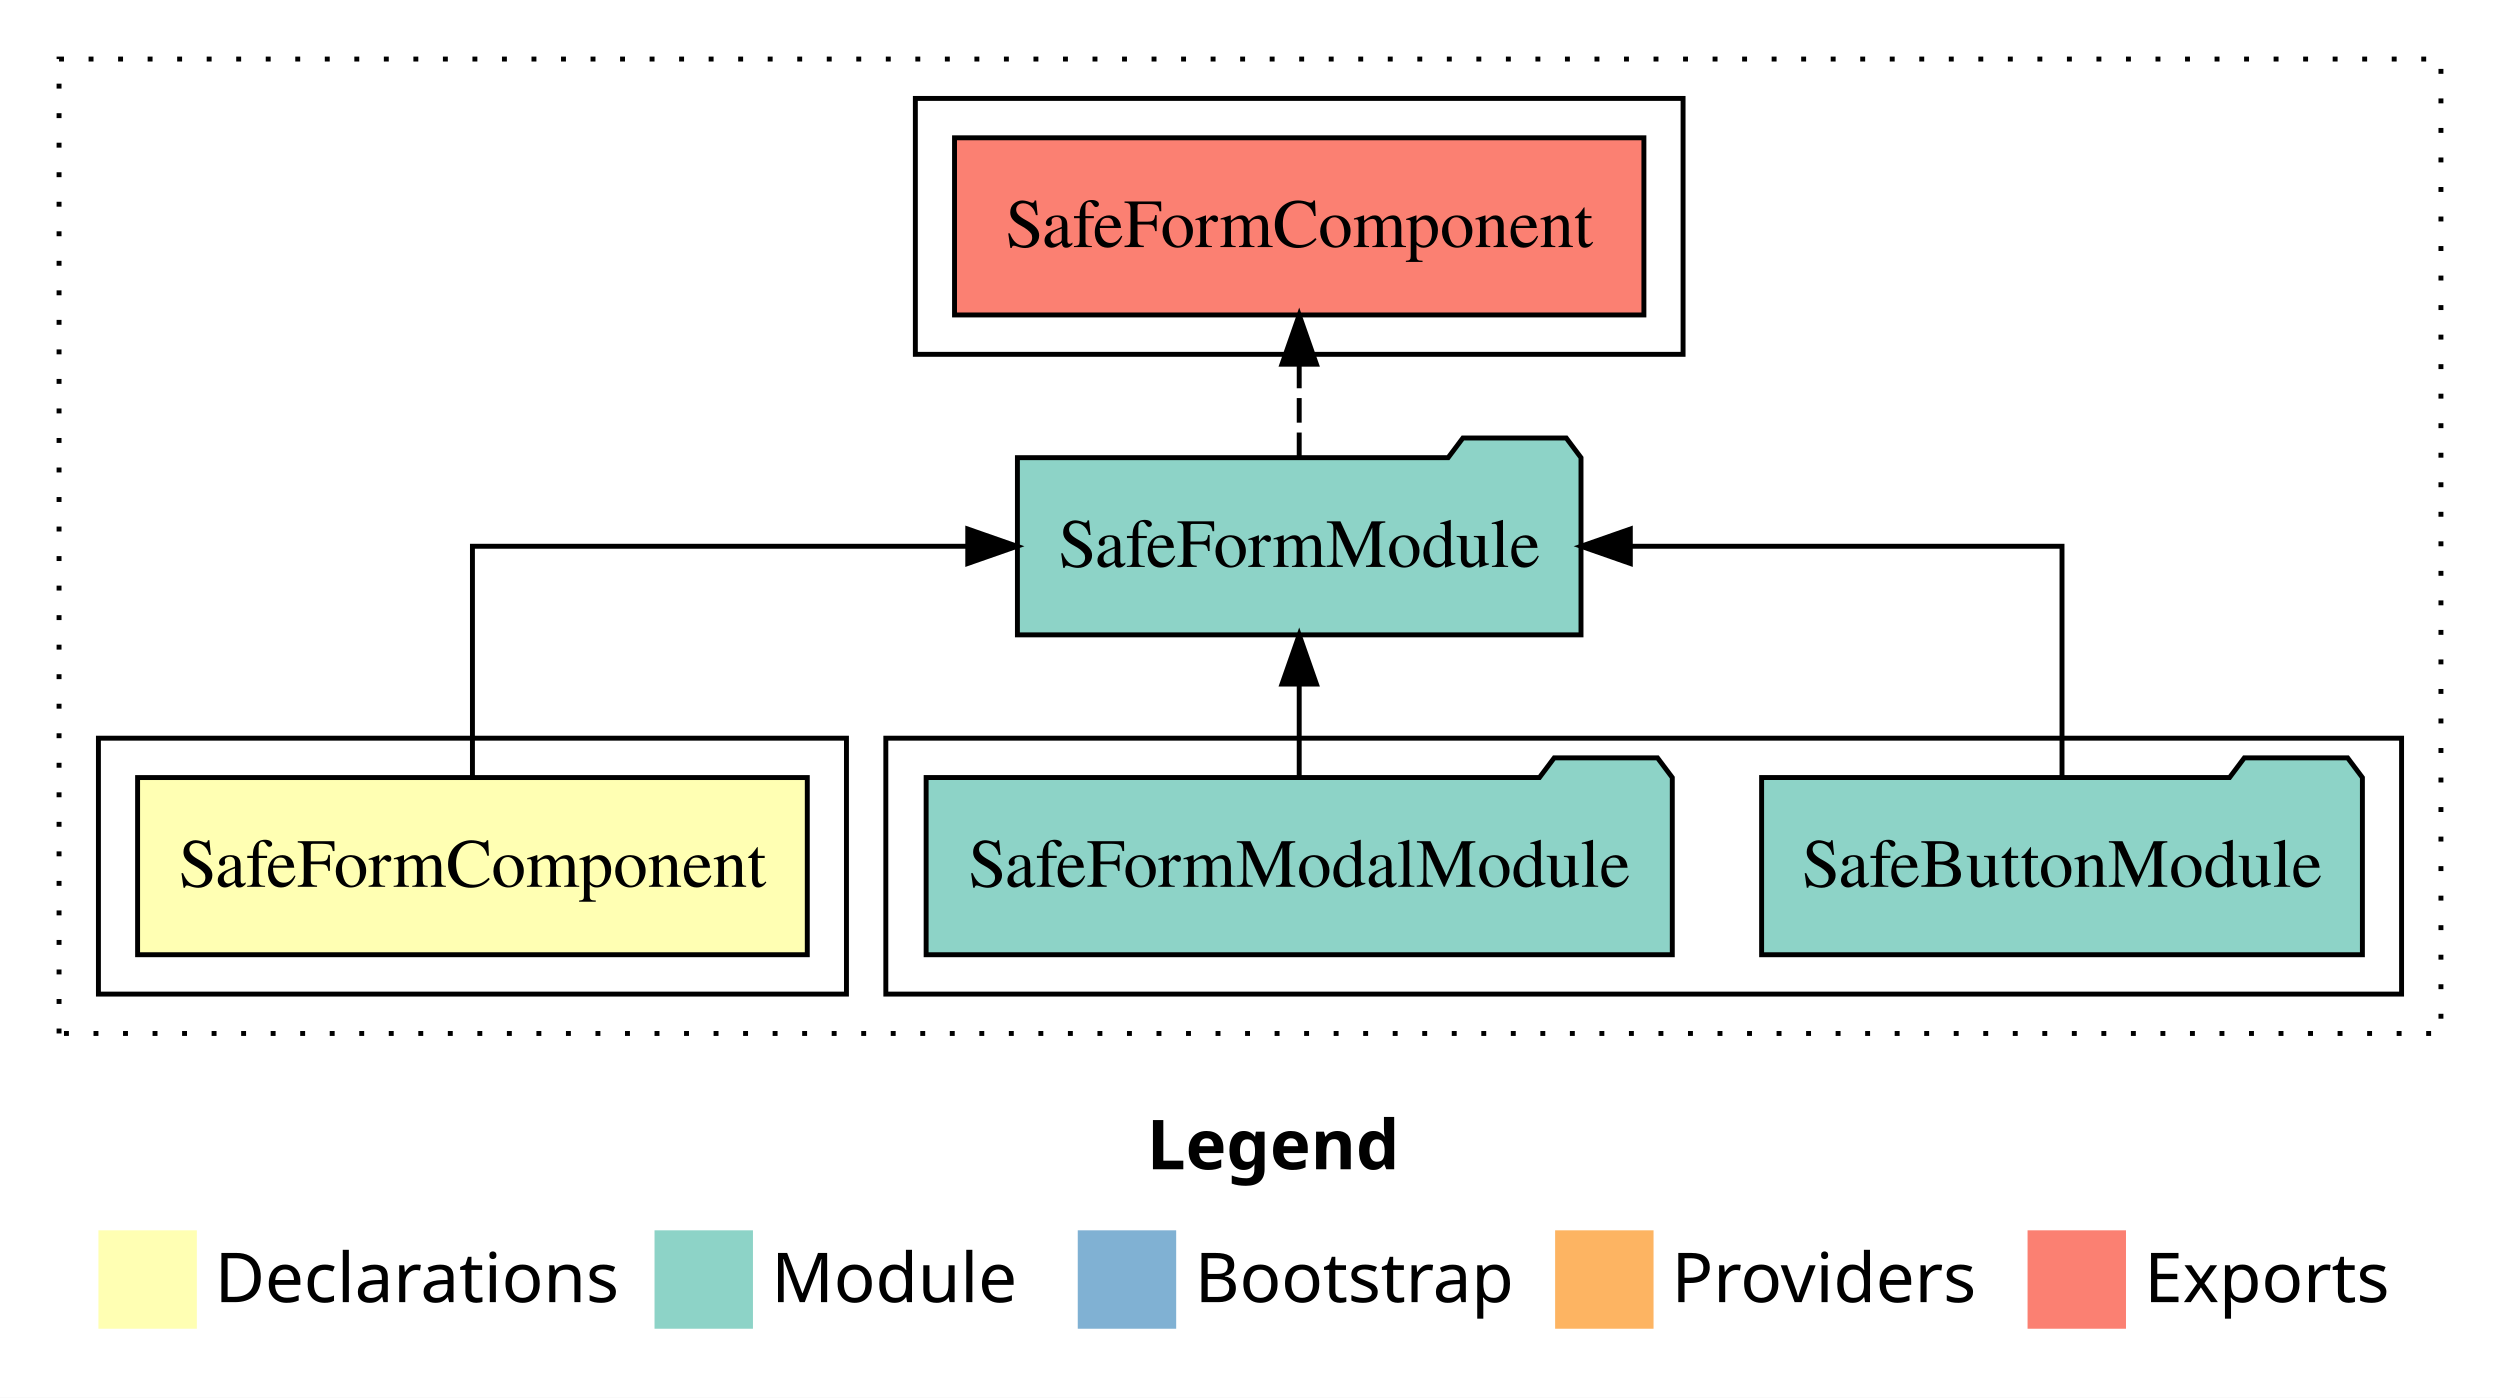
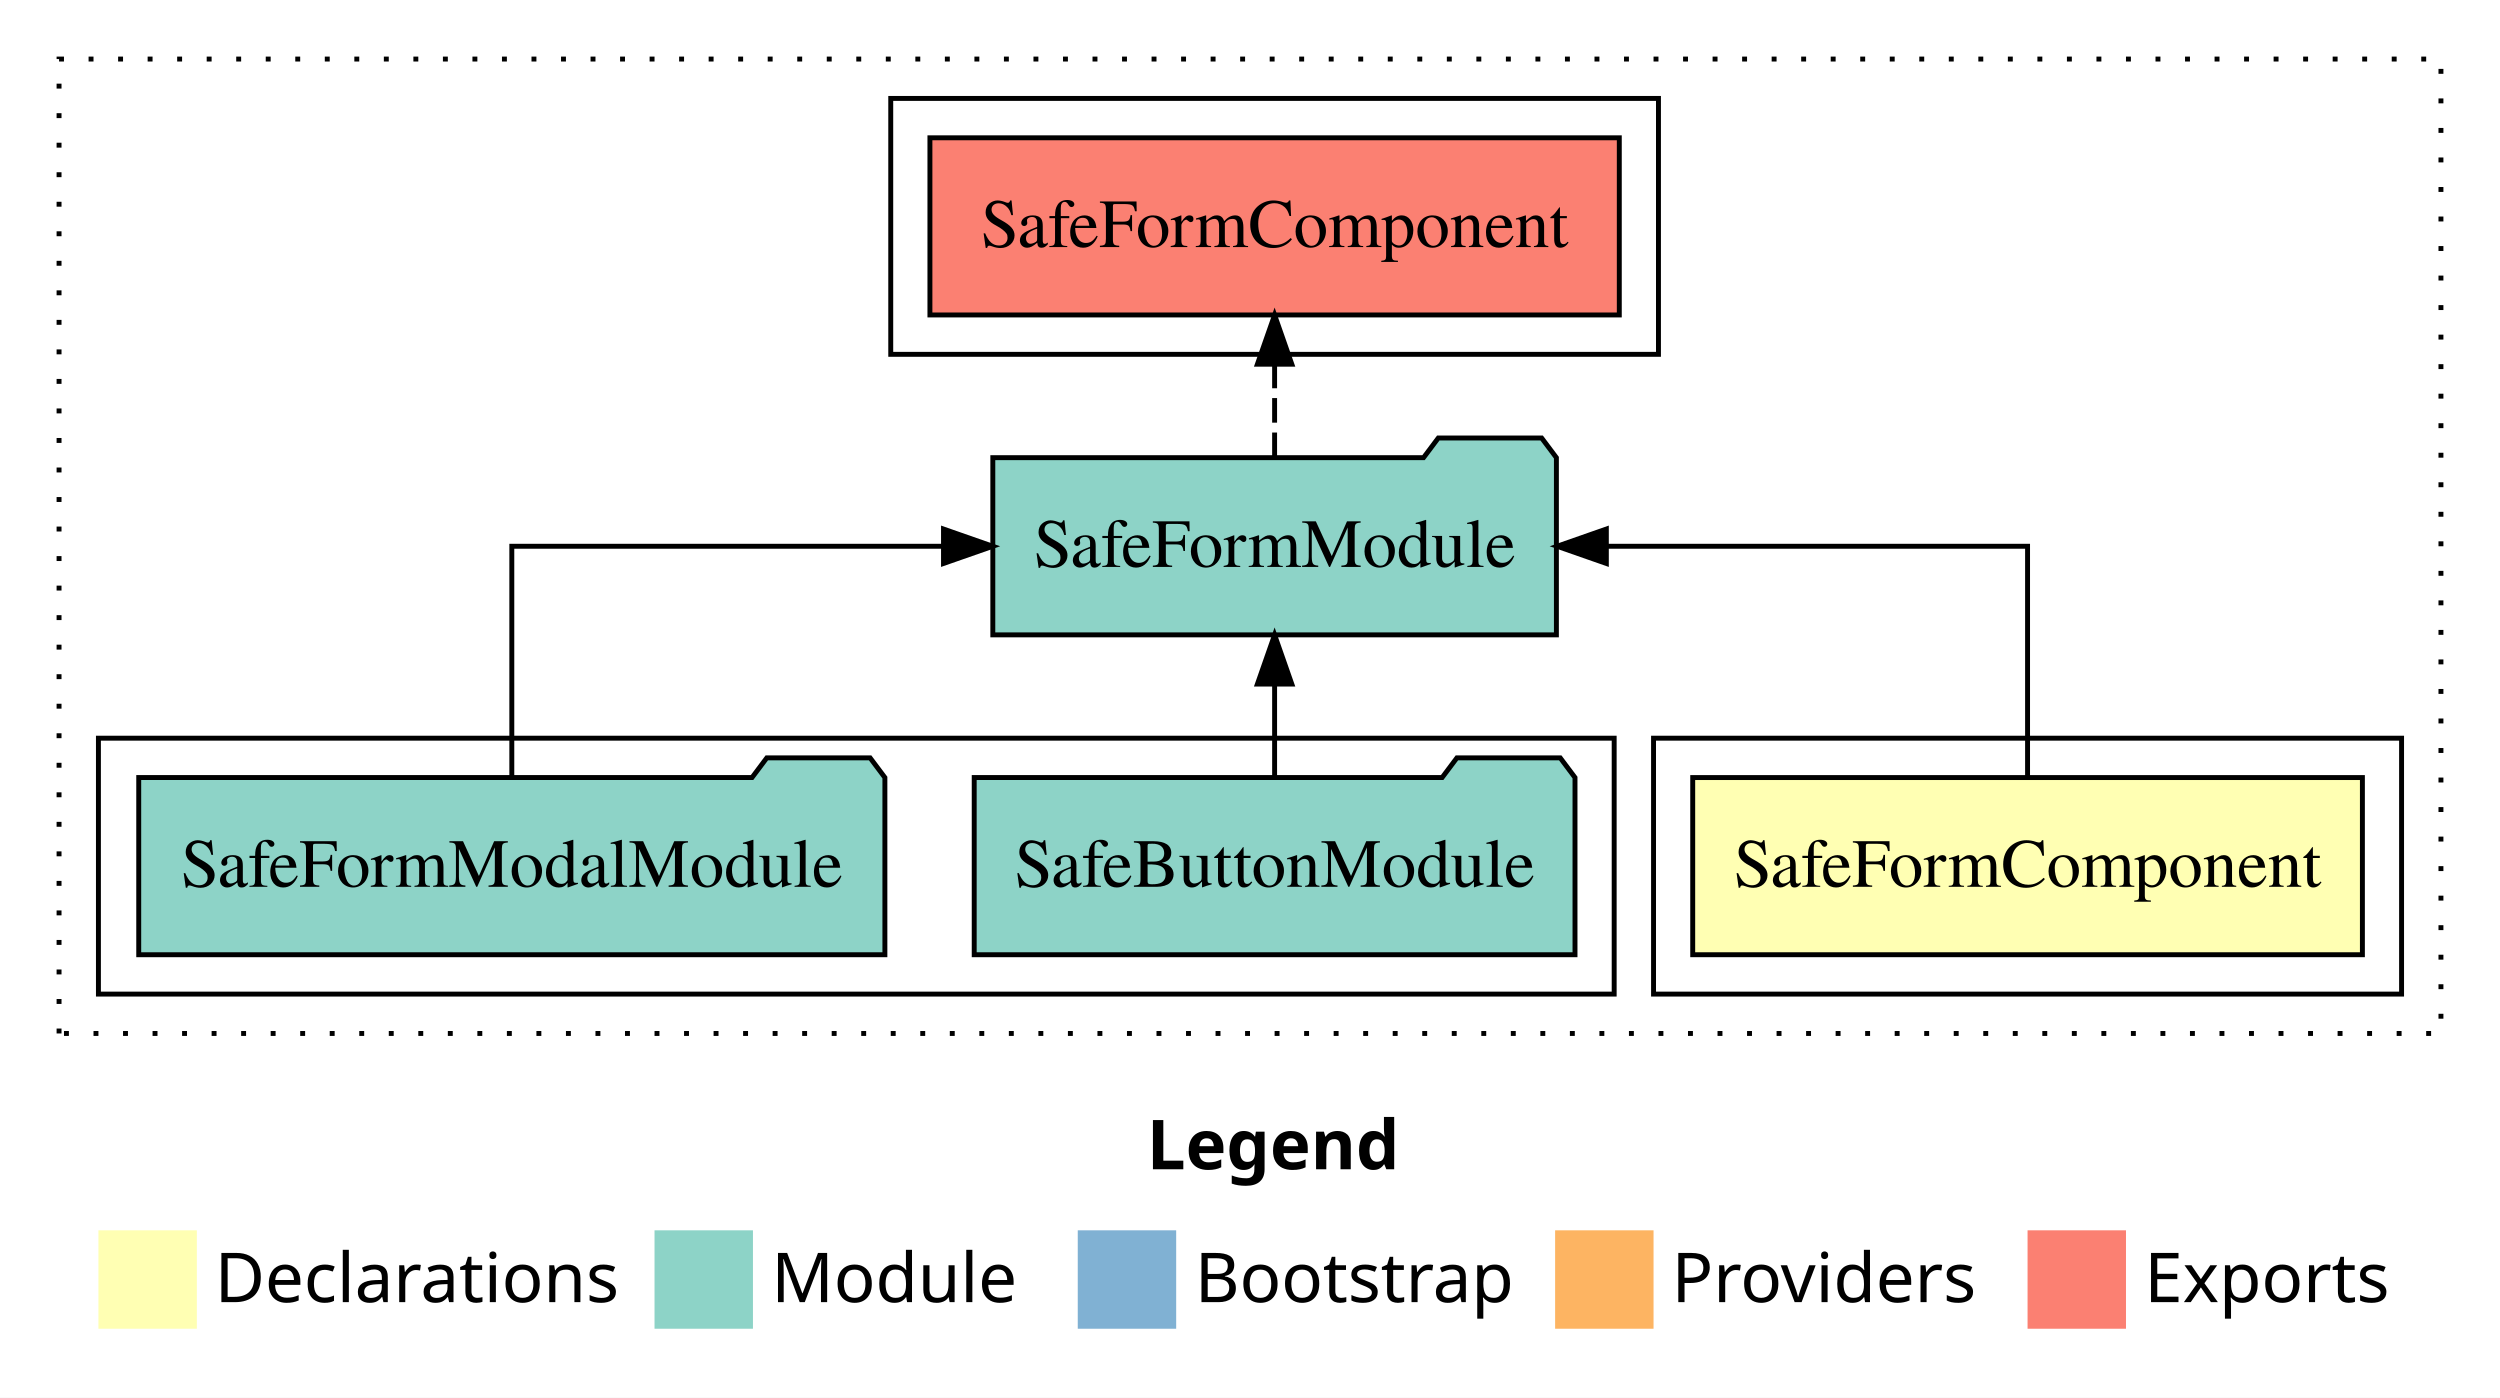
<svg xmlns="http://www.w3.org/2000/svg" width="508pt" height="284pt" viewBox="0.00 0.00 508.00 284.00">
  <g id="graph0" class="graph" transform="scale(1 1) rotate(0) translate(4 280)">
    <polygon fill="white" stroke="transparent" points="-4,4 -4,-280 504,-280 504,4 -4,4" />
    <text text-anchor="start" x="229.01" y="-42.4" font-family="sans-serif" font-weight="bold" font-size="14.00">Legend</text>
    <polygon fill="#ffffb3" stroke="transparent" points="16,-10 16,-30 36,-30 36,-10 16,-10" />
    <text text-anchor="start" x="39.63" y="-15.4" font-family="sans-serif" font-size="14.00">  Declarations</text>
    <polygon fill="#8dd3c7" stroke="transparent" points="129,-10 129,-30 149,-30 149,-10 129,-10" />
    <text text-anchor="start" x="152.73" y="-15.4" font-family="sans-serif" font-size="14.00">  Module</text>
    <polygon fill="#80b1d3" stroke="transparent" points="215,-10 215,-30 235,-30 235,-10 215,-10" />
    <text text-anchor="start" x="238.78" y="-15.4" font-family="sans-serif" font-size="14.00">  Bootstrap</text>
    <polygon fill="#fdb462" stroke="transparent" points="312,-10 312,-30 332,-30 332,-10 312,-10" />
    <text text-anchor="start" x="335.67" y="-15.4" font-family="sans-serif" font-size="14.00">  Providers</text>
    <polygon fill="#fb8072" stroke="transparent" points="408,-10 408,-30 428,-30 428,-10 408,-10" />
    <text text-anchor="start" x="431.73" y="-15.4" font-family="sans-serif" font-size="14.00">  Exports</text>
    <g id="clust1" class="cluster">
      <polygon fill="none" stroke="black" stroke-dasharray="1,5" points="8,-70 8,-268 492,-268 492,-70 8,-70" />
    </g>
    <g id="clust5" class="cluster">
-       <polygon fill="none" stroke="black" points="182,-208 182,-260 338,-260 338,-208 182,-208" />
+       <polygon fill="none" stroke="black" points="177,-208 177,-260 333,-260 333,-208 177,-208" />
+     </g>
+     <g id="clust2" class="cluster">
+       <polygon fill="none" stroke="black" points="332,-78 332,-130 484,-130 484,-78 332,-78" />
    </g>
    <g id="clust4" class="cluster">
-       <polygon fill="none" stroke="black" points="176,-78 176,-130 484,-130 484,-78 176,-78" />
-     </g>
-     <g id="clust2" class="cluster">
-       <polygon fill="none" stroke="black" points="16,-78 16,-130 168,-130 168,-78 16,-78" />
+       <polygon fill="none" stroke="black" points="16,-78 16,-130 324,-130 324,-78 16,-78" />
    </g>
    <g id="node1" class="node">
-       <polygon fill="#ffffb3" stroke="black" points="160.04,-122 23.96,-122 23.96,-86 160.04,-86 160.04,-122" />
-       <text text-anchor="middle" x="92" y="-99.8" font-family="Times,serif" font-size="14.00">SafeFormComponent</text>
+       <polygon fill="#ffffb3" stroke="black" points="476.04,-122 339.96,-122 339.96,-86 476.04,-86 476.04,-122" />
+       <text text-anchor="middle" x="408" y="-99.8" font-family="Times,serif" font-size="14.00">SafeFormComponent</text>
    </g>
    <g id="node2" class="node">
-       <polygon fill="#8dd3c7" stroke="black" points="317.26,-187 314.26,-191 293.26,-191 290.26,-187 202.74,-187 202.74,-151 317.26,-151 317.26,-187" />
-       <text text-anchor="middle" x="260" y="-164.8" font-family="Times,serif" font-size="14.00">SafeFormModule</text>
+       <polygon fill="#8dd3c7" stroke="black" points="312.26,-187 309.26,-191 288.26,-191 285.26,-187 197.74,-187 197.74,-151 312.26,-151 312.26,-187" />
+       <text text-anchor="middle" x="255" y="-164.8" font-family="Times,serif" font-size="14.00">SafeFormModule</text>
    </g>
    <g id="edge1" class="edge">
-       <path fill="none" stroke="black" d="M92,-122.11C92,-141.34 92,-169 92,-169 92,-169 192.65,-169 192.65,-169" />
-       <polygon fill="black" stroke="black" points="192.65,-172.5 202.65,-169 192.65,-165.5 192.65,-172.5" />
+       <path fill="none" stroke="black" d="M408,-122.11C408,-141.34 408,-169 408,-169 408,-169 322.41,-169 322.41,-169" />
+       <polygon fill="black" stroke="black" points="322.41,-165.5 312.41,-169 322.41,-172.5 322.41,-165.5" />
    </g>
    <g id="node5" class="node">
-       <polygon fill="#fb8072" stroke="black" points="330.04,-252 189.96,-252 189.96,-216 330.04,-216 330.04,-252" />
-       <text text-anchor="middle" x="260" y="-229.8" font-family="Times,serif" font-size="14.00">SafeFormComponent </text>
+       <polygon fill="#fb8072" stroke="black" points="325.04,-252 184.96,-252 184.96,-216 325.04,-216 325.04,-252" />
+       <text text-anchor="middle" x="255" y="-229.8" font-family="Times,serif" font-size="14.00">SafeFormComponent </text>
    </g>
    <g id="edge4" class="edge">
-       <path fill="none" stroke="black" stroke-dasharray="5,2" d="M260,-187.11C260,-187.11 260,-205.99 260,-205.99" />
-       <polygon fill="black" stroke="black" points="256.5,-205.99 260,-215.99 263.5,-205.99 256.5,-205.99" />
+       <path fill="none" stroke="black" stroke-dasharray="5,2" d="M255,-187.11C255,-187.11 255,-205.99 255,-205.99" />
+       <polygon fill="black" stroke="black" points="251.5,-205.99 255,-215.99 258.5,-205.99 251.5,-205.99" />
    </g>
    <g id="node3" class="node">
-       <polygon fill="#8dd3c7" stroke="black" points="476.04,-122 473.04,-126 452.04,-126 449.04,-122 353.96,-122 353.96,-86 476.04,-86 476.04,-122" />
-       <text text-anchor="middle" x="415" y="-99.8" font-family="Times,serif" font-size="14.00">SafeButtonModule</text>
+       <polygon fill="#8dd3c7" stroke="black" points="316.04,-122 313.04,-126 292.04,-126 289.04,-122 193.96,-122 193.96,-86 316.04,-86 316.04,-122" />
+       <text text-anchor="middle" x="255" y="-99.8" font-family="Times,serif" font-size="14.00">SafeButtonModule</text>
    </g>
    <g id="edge2" class="edge">
-       <path fill="none" stroke="black" d="M415,-122.11C415,-141.34 415,-169 415,-169 415,-169 327.28,-169 327.28,-169" />
-       <polygon fill="black" stroke="black" points="327.28,-165.5 317.28,-169 327.28,-172.5 327.28,-165.5" />
+       <path fill="none" stroke="black" d="M255,-122.11C255,-122.11 255,-140.99 255,-140.99" />
+       <polygon fill="black" stroke="black" points="251.5,-140.99 255,-150.99 258.5,-140.99 251.5,-140.99" />
    </g>
    <g id="node4" class="node">
-       <polygon fill="#8dd3c7" stroke="black" points="335.81,-122 332.81,-126 311.81,-126 308.81,-122 184.19,-122 184.19,-86 335.81,-86 335.81,-122" />
-       <text text-anchor="middle" x="260" y="-99.8" font-family="Times,serif" font-size="14.00">SafeFormModalModule</text>
+       <polygon fill="#8dd3c7" stroke="black" points="175.81,-122 172.81,-126 151.81,-126 148.81,-122 24.19,-122 24.19,-86 175.81,-86 175.81,-122" />
+       <text text-anchor="middle" x="100" y="-99.8" font-family="Times,serif" font-size="14.00">SafeFormModalModule</text>
    </g>
    <g id="edge3" class="edge">
-       <path fill="none" stroke="black" d="M260,-122.11C260,-122.11 260,-140.99 260,-140.99" />
-       <polygon fill="black" stroke="black" points="256.5,-140.99 260,-150.99 263.5,-140.99 256.5,-140.99" />
+       <path fill="none" stroke="black" d="M100,-122.11C100,-141.34 100,-169 100,-169 100,-169 187.72,-169 187.72,-169" />
+       <polygon fill="black" stroke="black" points="187.72,-172.5 197.72,-169 187.72,-165.5 187.72,-172.5" />
    </g>
  </g>
</svg>
